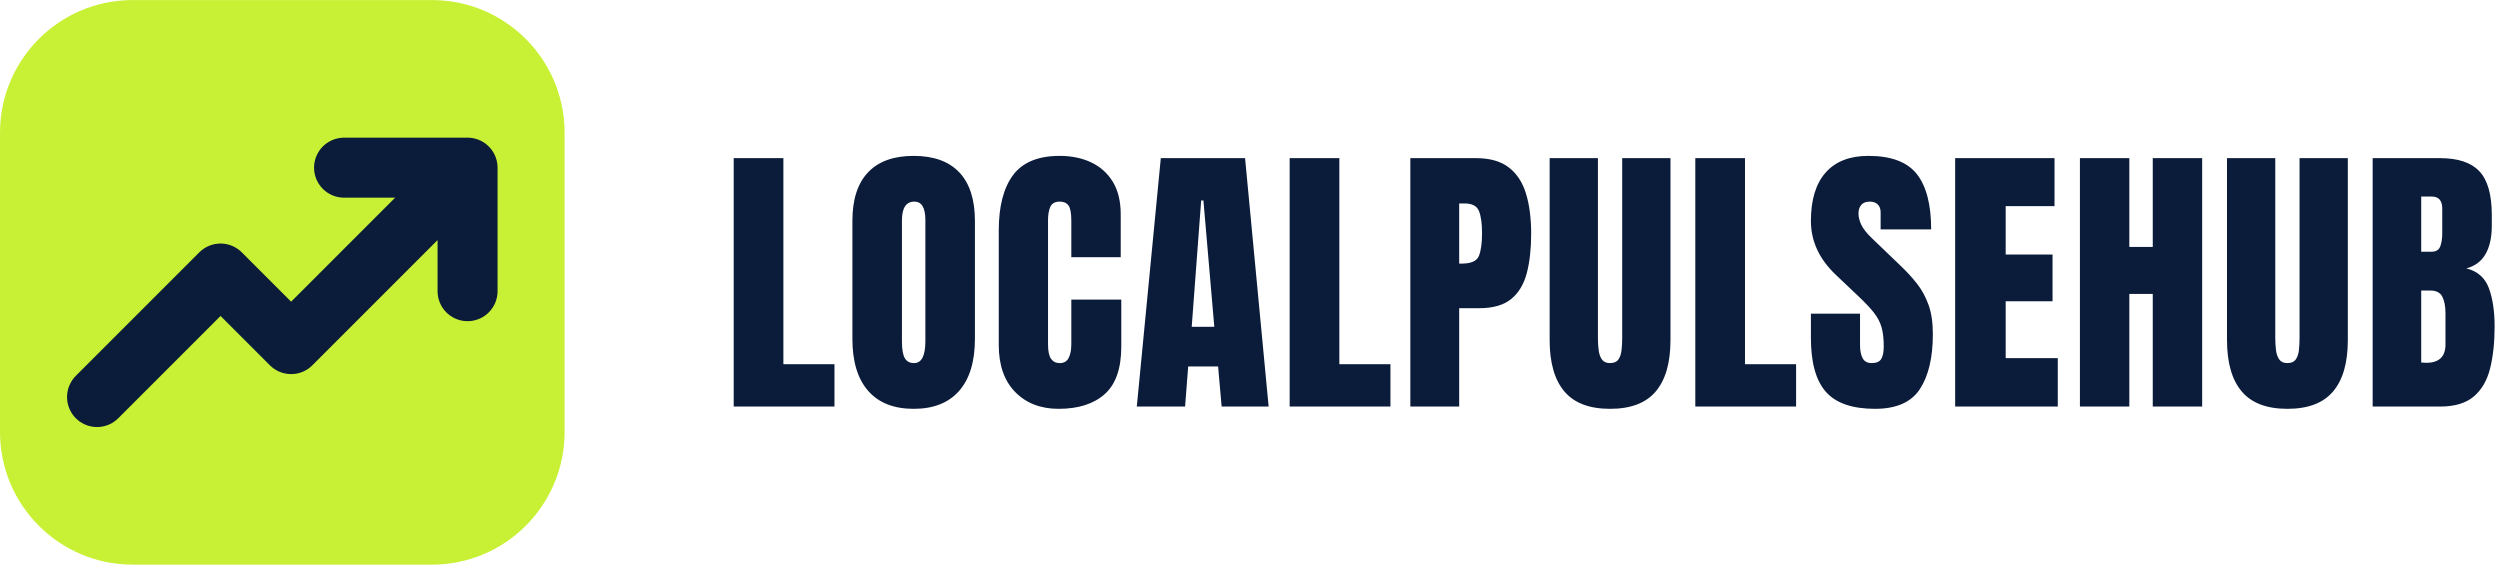
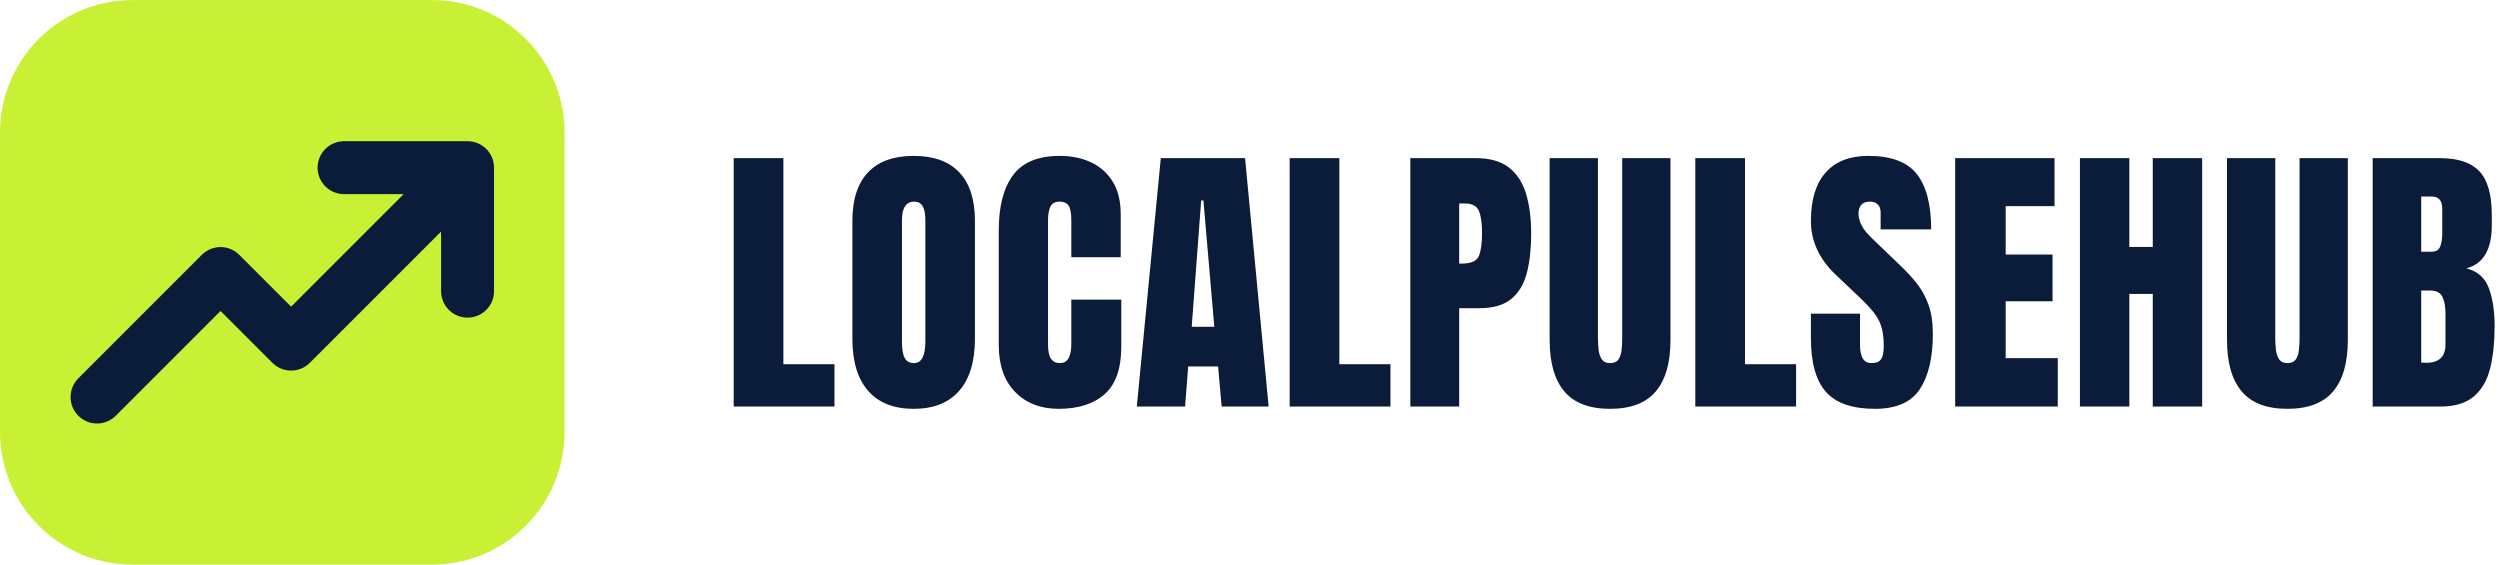
<svg xmlns="http://www.w3.org/2000/svg" viewBox="0 0 425.08 96.00" width="425" height="96">
  <rect x="0" y="0" width="96" height="96" rx="22.56" fill="#C8F135" />
-   <path d="M5.5 22.5L12.5 15.5L16.5 19.5L26.5 9.5M19.5 9.5H26.5V16.5" fill="none" stroke="#0B1B3A" stroke-width="3.4" stroke-linecap="round" stroke-linejoin="round" transform="translate(0 0) scale(3)" />
+   <path d="M5.5 22.5L12.5 15.5L16.5 19.5L26.5 9.5M19.5 9.5H26.5V16.5" fill="none" stroke="#0B1B3A" stroke-width="3.0" stroke-linecap="round" stroke-linejoin="round" transform="translate(0 0) scale(3)" />
  <path d="M124.752 69.12V26.88H133.2V61.92H141.888V69.12ZM155.351 69.504Q150.287 69.504 147.611 66.444Q144.935 63.384 144.935 57.6V37.536Q144.935 32.112 147.587 29.304Q150.239 26.496 155.351 26.496Q160.463 26.496 163.115 29.304Q165.767 32.112 165.767 37.536V57.6Q165.767 63.384 163.091 66.444Q160.415 69.504 155.351 69.504ZM155.423 61.728Q157.343 61.728 157.343 58.008V37.392Q157.343 34.272 155.471 34.272Q153.359 34.272 153.359 37.464V58.056Q153.359 60.024 153.839 60.876Q154.319 61.728 155.423 61.728ZM179.998 69.504Q175.414 69.504 172.618 66.648Q169.822 63.792 169.822 58.656V39.168Q169.822 33.024 172.258 29.76Q174.694 26.496 180.19 26.496Q183.19 26.496 185.53 27.6Q187.87 28.704 189.214 30.9Q190.558 33.096 190.558 36.432V43.728H182.158V37.488Q182.158 35.592 181.678 34.932Q181.198 34.272 180.19 34.272Q179.014 34.272 178.606 35.124Q178.198 35.976 178.198 37.392V58.536Q178.198 60.288 178.714 61.008Q179.23 61.728 180.19 61.728Q181.27 61.728 181.714 60.84Q182.158 59.952 182.158 58.536V50.928H190.654V58.92Q190.654 64.488 187.846 66.996Q185.038 69.504 179.998 69.504ZM193.293 69.12 197.373 26.88H211.701L215.709 69.12H207.717L207.117 62.304H202.029L201.501 69.12ZM202.629 55.56H206.469L204.621 34.08H204.237ZM219.284 69.12V26.88H227.732V61.92H236.42V69.12ZM239.803 69.12V26.88H250.963Q254.467 26.88 256.519 28.44Q258.571 30 259.459 32.88Q260.347 35.76 260.347 39.744Q260.347 43.584 259.603 46.428Q258.859 49.272 256.951 50.832Q255.043 52.392 251.539 52.392H248.107V69.12ZM248.107 44.808H248.587Q250.939 44.808 251.467 43.488Q251.995 42.168 251.995 39.6Q251.995 37.2 251.479 35.892Q250.963 34.584 249.043 34.584H248.107ZM273.762 69.504Q268.482 69.504 265.986 66.54Q263.49 63.576 263.49 57.816V26.88H271.698V57.48Q271.698 58.536 271.818 59.508Q271.938 60.48 272.37 61.104Q272.802 61.728 273.762 61.728Q274.746 61.728 275.178 61.116Q275.61 60.504 275.718 59.52Q275.826 58.536 275.826 57.48V26.88H284.034V57.816Q284.034 63.576 281.538 66.54Q279.042 69.504 273.762 69.504ZM288.257 69.12V26.88H296.705V61.92H305.393V69.12ZM318.808 69.504Q313.024 69.504 310.468 66.624Q307.912 63.744 307.912 57.456V53.328H316.264V58.608Q316.264 60.072 316.708 60.9Q317.152 61.728 318.256 61.728Q319.408 61.728 319.852 61.056Q320.296 60.384 320.296 58.848Q320.296 56.904 319.912 55.596Q319.528 54.288 318.58 53.1Q317.632 51.912 315.952 50.328L312.16 46.728Q307.912 42.72 307.912 37.56Q307.912 32.16 310.42 29.328Q312.928 26.496 317.68 26.496Q323.488 26.496 325.924 29.592Q328.36 32.688 328.36 39.0H319.768V36.096Q319.768 35.232 319.276 34.752Q318.784 34.272 317.944 34.272Q316.936 34.272 316.468 34.836Q316 35.4 316 36.288Q316 37.176 316.48 38.208Q316.96 39.24 318.376 40.584L323.248 45.264Q324.712 46.656 325.936 48.204Q327.16 49.752 327.904 51.804Q328.648 53.856 328.648 56.808Q328.648 62.76 326.452 66.132Q324.256 69.504 318.808 69.504ZM332.439 69.12V26.88H349.335V35.04H341.031V43.272H348.999V51.216H341.031V60.888H349.887V69.12ZM353.654 69.12V26.88H362.054V41.976H366.038V26.88H374.438V69.12H366.038V49.968H362.054V69.12ZM388.933 69.504Q383.653 69.504 381.157 66.54Q378.661 63.576 378.661 57.816V26.88H386.869V57.48Q386.869 58.536 386.989 59.508Q387.109 60.48 387.541 61.104Q387.973 61.728 388.933 61.728Q389.917 61.728 390.349 61.116Q390.781 60.504 390.889 59.52Q390.997 58.536 390.997 57.48V26.88H399.205V57.816Q399.205 63.576 396.709 66.54Q394.213 69.504 388.933 69.504ZM403.428 69.12V26.88H414.876Q419.484 26.88 421.584 29.124Q423.684 31.368 423.684 36.528V38.376Q423.684 41.352 422.616 43.2Q421.548 45.048 419.364 45.624Q422.22 46.344 423.192 48.996Q424.164 51.648 424.164 55.464Q424.164 59.568 423.396 62.64Q422.628 65.712 420.612 67.416Q418.596 69.12 414.876 69.12ZM411.684 42.792H413.412Q414.588 42.792 414.924 41.88Q415.26 40.968 415.26 39.696V35.448Q415.26 33.408 413.46 33.408H411.684ZM412.524 61.68Q415.812 61.68 415.812 58.56V53.28Q415.812 51.48 415.272 50.436Q414.732 49.392 413.244 49.392H411.684V61.632Q412.212 61.68 412.524 61.68Z" fill="#0B1B3A" />
</svg>
